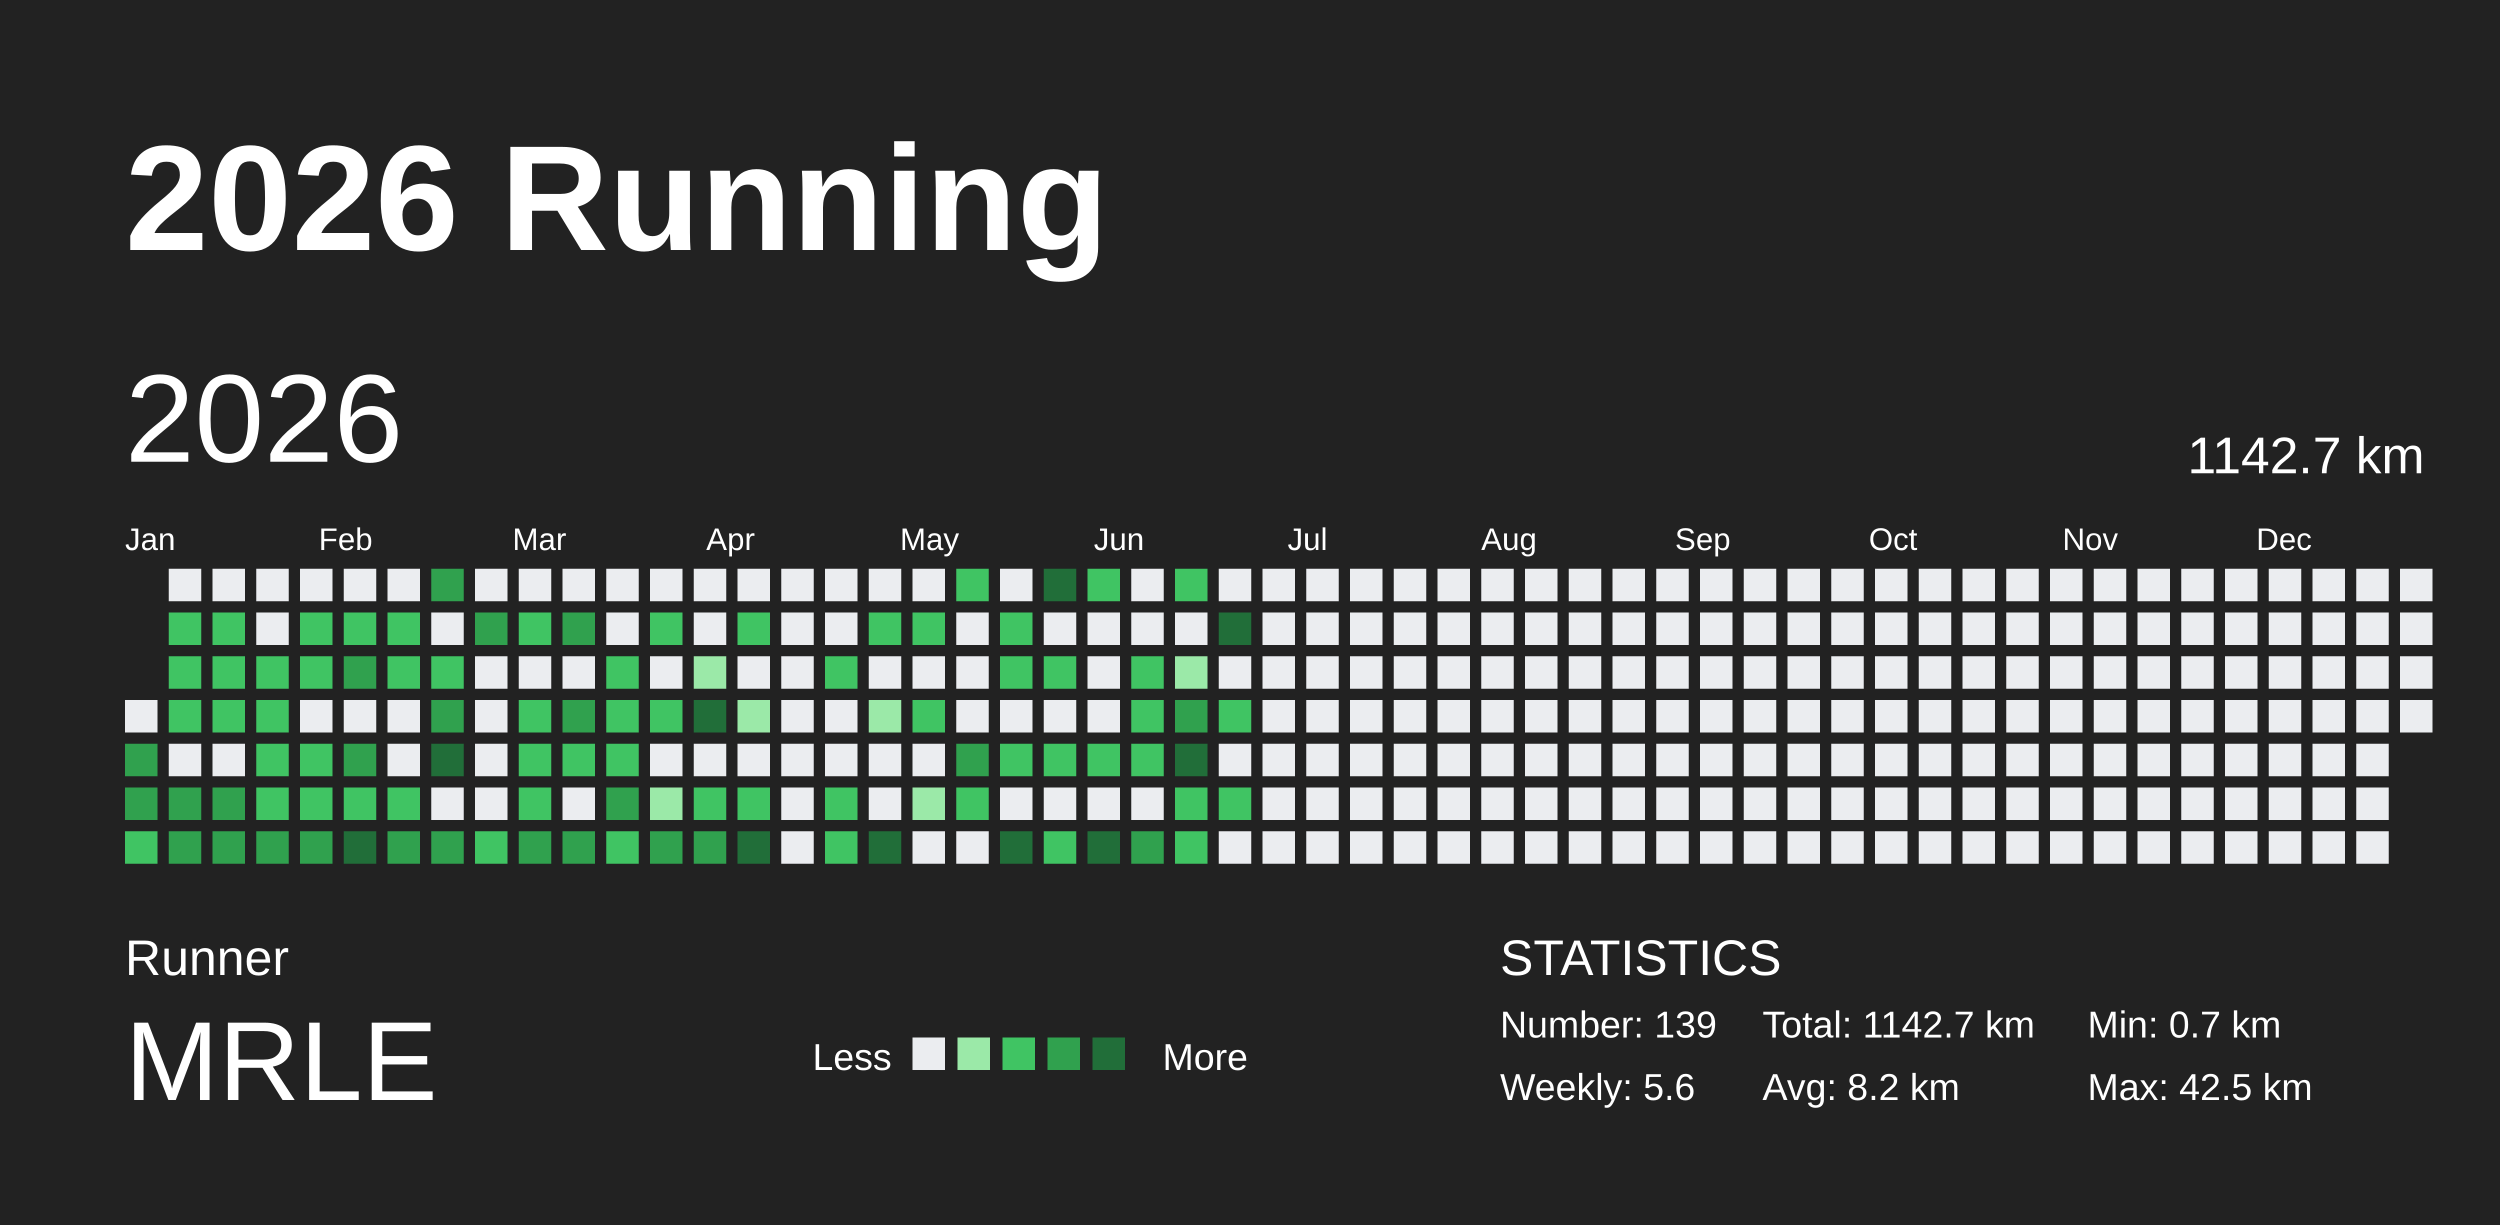
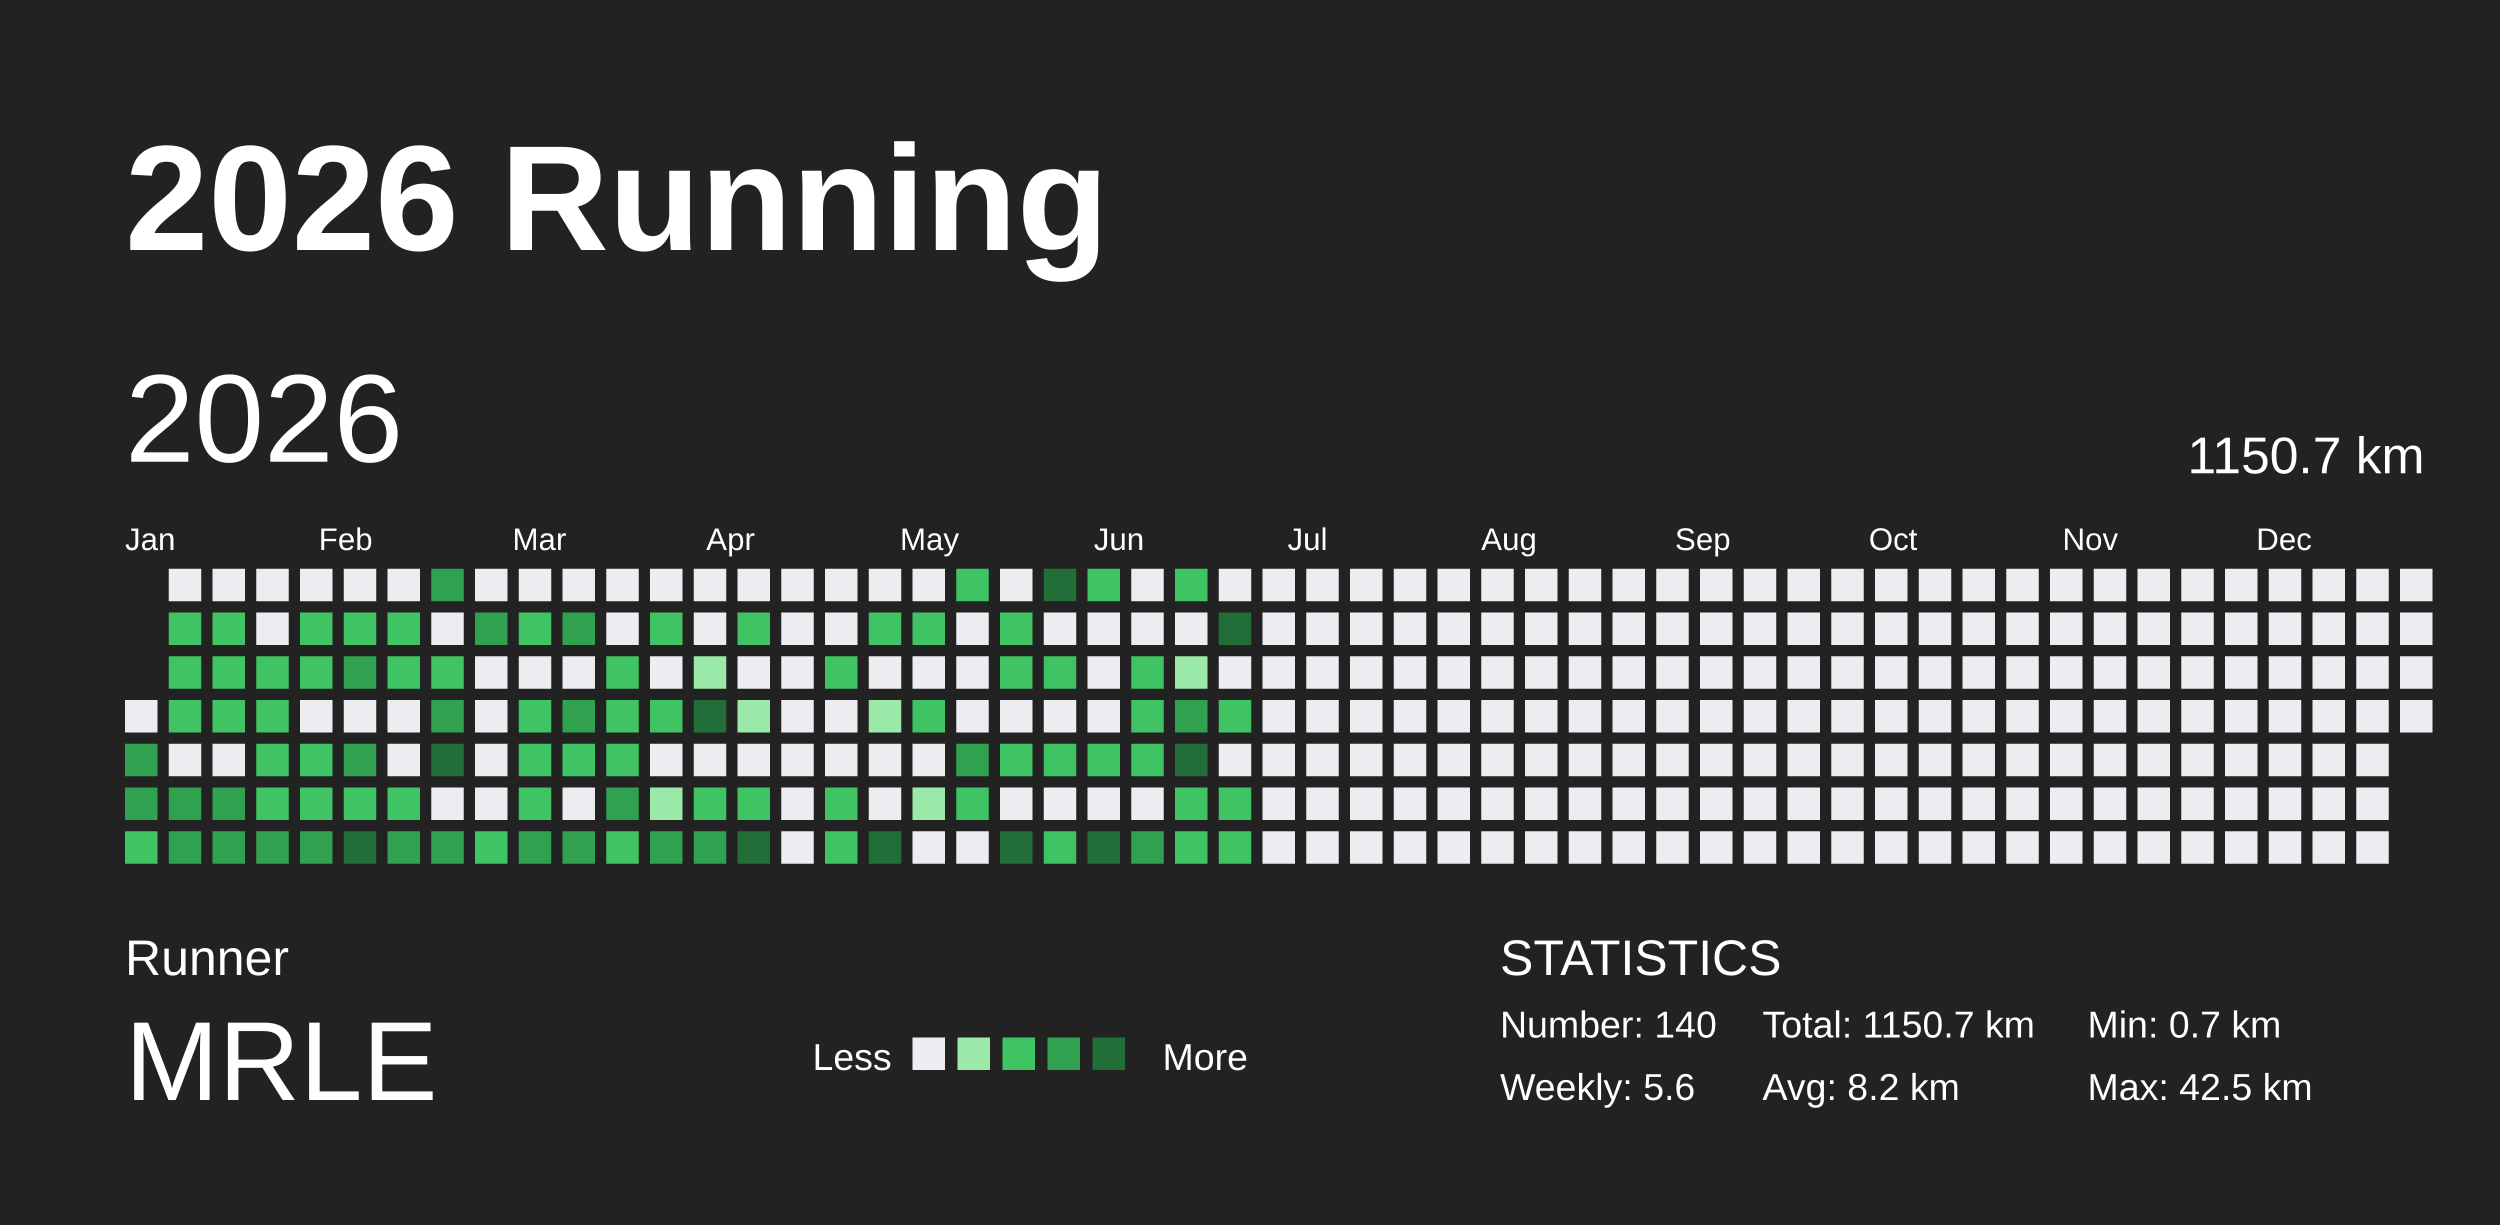
<svg xmlns="http://www.w3.org/2000/svg" baseProfile="full" height="98mm" version="1.1" viewBox="0,0,200,98" width="200mm">
  <defs />
  <rect fill="#222222" height="98" width="200" x="0" y="0" />
  <text fill="#FFFFFF" style="font-size:12px; font-family:Arial; font-weight:bold;" x="10" y="20">2026 Running</text>
  <text fill="#FFFFFF" style="font-size:4px; font-family:Arial" x="10" y="78">Runner</text>
  <text fill="#FFFFFF" style="font-size:9px; font-family:Arial" x="10" y="88">MRLE</text>
  <text fill="#FFFFFF" style="font-size:3px; font-family:Arial" x="65" y="85.6">Less</text>
  <rect fill="#ebedf0" height="2.6" width="2.6" x="73" y="83" />
  <rect fill="#9be9a8" height="2.6" width="2.6" x="76.6" y="83" />
  <rect fill="#40c463" height="2.6" width="2.6" x="80.2" y="83" />
  <rect fill="#30a14e" height="2.6" width="2.6" x="83.8" y="83" />
  <rect fill="#216e39" height="2.6" width="2.6" x="87.4" y="83" />
  <text fill="#FFFFFF" style="font-size:3px; font-family:Arial" x="93" y="85.6">More</text>
  <text fill="#FFFFFF" style="font-size:4px; font-family:Arial" x="120" y="78">STATISTICS</text>
-   <text fill="#FFFFFF" style="font-size:3px; font-family:Arial" x="120" y="83">Number: 139</text>
+   <text fill="#FFFFFF" style="font-size:3px; font-family:Arial" x="120" y="83">Number: 140</text>
  <text fill="#FFFFFF" style="font-size:3px; font-family:Arial" x="120" y="88">Weekly: 5.6</text>
-   <text fill="#FFFFFF" style="font-size:3px; font-family:Arial" x="141" y="83">Total: 1142.7 km</text>
+   <text fill="#FFFFFF" style="font-size:3px; font-family:Arial" x="141" y="83">Total: 1150.7 km</text>
  <text fill="#FFFFFF" style="font-size:3px; font-family:Arial" x="141" y="88">Avg: 8.2 km</text>
  <text fill="#FFFFFF" style="font-size:3px; font-family:Arial" x="167" y="83">Min: 0.7 km</text>
  <text fill="#FFFFFF" style="font-size:3px; font-family:Arial" x="167" y="88">Max: 42.5 km</text>
  <text dominant-baseline="hanging" fill="#FFFFFF" style="font-size:10.0px; font-family:Arial;" x="10" y="30">2026</text>
-   <text dominant-baseline="hanging" fill="#FFFFFF" style="font-size:4.125px; font-family:Arial;" x="175" y="35">1142.7 km</text>
+   <text dominant-baseline="hanging" fill="#FFFFFF" style="font-size:4.125px; font-family:Arial;" x="175" y="35">1150.7 km</text>
  <text fill="#FFFFFF" style="font-size:2.5px; font-family:Arial" x="10.0" y="44">Jan</text>
  <text fill="#FFFFFF" style="font-size:2.5px; font-family:Arial" x="25.5" y="44">Feb</text>
  <text fill="#FFFFFF" style="font-size:2.5px; font-family:Arial" x="41.0" y="44">Mar</text>
  <text fill="#FFFFFF" style="font-size:2.5px; font-family:Arial" x="56.5" y="44">Apr</text>
  <text fill="#FFFFFF" style="font-size:2.5px; font-family:Arial" x="72.0" y="44">May</text>
  <text fill="#FFFFFF" style="font-size:2.5px; font-family:Arial" x="87.5" y="44">Jun</text>
  <text fill="#FFFFFF" style="font-size:2.5px; font-family:Arial" x="103.0" y="44">Jul</text>
  <text fill="#FFFFFF" style="font-size:2.5px; font-family:Arial" x="118.5" y="44">Aug</text>
  <text fill="#FFFFFF" style="font-size:2.5px; font-family:Arial" x="134.0" y="44">Sep</text>
  <text fill="#FFFFFF" style="font-size:2.5px; font-family:Arial" x="149.5" y="44">Oct</text>
  <text fill="#FFFFFF" style="font-size:2.5px; font-family:Arial" x="165.0" y="44">Nov</text>
  <text fill="#FFFFFF" style="font-size:2.5px; font-family:Arial" x="180.5" y="44">Dec</text>
  <rect fill="#ebedf0" height="2.6" width="2.6" x="10.0" y="56.0" />
  <rect fill="#30a14e" height="2.6" width="2.6" x="10.0" y="59.5" />
  <rect fill="#30a14e" height="2.6" width="2.6" x="10.0" y="63.0" />
  <rect fill="#40c463" height="2.6" width="2.6" x="10.0" y="66.5" />
  <rect fill="#ebedf0" height="2.6" width="2.6" x="13.5" y="45.5" />
  <rect fill="#40c463" height="2.6" width="2.6" x="13.5" y="49.0" />
  <rect fill="#40c463" height="2.6" width="2.6" x="13.5" y="52.5" />
  <rect fill="#40c463" height="2.6" width="2.6" x="13.5" y="56.0" />
  <rect fill="#ebedf0" height="2.6" width="2.6" x="13.5" y="59.5" />
  <rect fill="#30a14e" height="2.6" width="2.6" x="13.5" y="63.0" />
  <rect fill="#30a14e" height="2.6" width="2.6" x="13.5" y="66.5" />
  <rect fill="#ebedf0" height="2.6" width="2.6" x="17.0" y="45.5" />
  <rect fill="#40c463" height="2.6" width="2.6" x="17.0" y="49.0" />
  <rect fill="#40c463" height="2.6" width="2.6" x="17.0" y="52.5" />
  <rect fill="#40c463" height="2.6" width="2.6" x="17.0" y="56.0" />
  <rect fill="#ebedf0" height="2.6" width="2.6" x="17.0" y="59.5" />
  <rect fill="#30a14e" height="2.6" width="2.6" x="17.0" y="63.0" />
  <rect fill="#30a14e" height="2.6" width="2.6" x="17.0" y="66.5" />
  <rect fill="#ebedf0" height="2.6" width="2.6" x="20.5" y="45.5" />
  <rect fill="#ebedf0" height="2.6" width="2.6" x="20.5" y="49.0" />
  <rect fill="#40c463" height="2.6" width="2.6" x="20.5" y="52.5" />
  <rect fill="#40c463" height="2.6" width="2.6" x="20.5" y="56.0" />
  <rect fill="#40c463" height="2.6" width="2.6" x="20.5" y="59.5" />
  <rect fill="#40c463" height="2.6" width="2.6" x="20.5" y="63.0" />
  <rect fill="#30a14e" height="2.6" width="2.6" x="20.5" y="66.5" />
  <rect fill="#ebedf0" height="2.6" width="2.6" x="24.0" y="45.5" />
  <rect fill="#40c463" height="2.6" width="2.6" x="24.0" y="49.0" />
  <rect fill="#40c463" height="2.6" width="2.6" x="24.0" y="52.5" />
  <rect fill="#ebedf0" height="2.6" width="2.6" x="24.0" y="56.0" />
  <rect fill="#40c463" height="2.6" width="2.6" x="24.0" y="59.5" />
  <rect fill="#40c463" height="2.6" width="2.6" x="24.0" y="63.0" />
  <rect fill="#30a14e" height="2.6" width="2.6" x="24.0" y="66.5" />
  <rect fill="#ebedf0" height="2.6" width="2.6" x="27.5" y="45.5" />
  <rect fill="#40c463" height="2.6" width="2.6" x="27.5" y="49.0" />
  <rect fill="#30a14e" height="2.6" width="2.6" x="27.5" y="52.5" />
  <rect fill="#ebedf0" height="2.6" width="2.6" x="27.5" y="56.0" />
  <rect fill="#30a14e" height="2.6" width="2.6" x="27.5" y="59.5" />
  <rect fill="#40c463" height="2.6" width="2.6" x="27.5" y="63.0" />
  <rect fill="#216e39" height="2.6" width="2.6" x="27.5" y="66.5" />
  <rect fill="#ebedf0" height="2.6" width="2.6" x="31.0" y="45.5" />
  <rect fill="#40c463" height="2.6" width="2.6" x="31.0" y="49.0" />
  <rect fill="#40c463" height="2.6" width="2.6" x="31.0" y="52.5" />
  <rect fill="#ebedf0" height="2.6" width="2.6" x="31.0" y="56.0" />
  <rect fill="#ebedf0" height="2.6" width="2.6" x="31.0" y="59.5" />
  <rect fill="#40c463" height="2.6" width="2.6" x="31.0" y="63.0" />
  <rect fill="#30a14e" height="2.6" width="2.6" x="31.0" y="66.5" />
  <rect fill="#30a14e" height="2.6" width="2.6" x="34.5" y="45.5" />
  <rect fill="#ebedf0" height="2.6" width="2.6" x="34.5" y="49.0" />
  <rect fill="#40c463" height="2.6" width="2.6" x="34.5" y="52.5" />
  <rect fill="#30a14e" height="2.6" width="2.6" x="34.5" y="56.0" />
  <rect fill="#216e39" height="2.6" width="2.6" x="34.5" y="59.5" />
  <rect fill="#ebedf0" height="2.6" width="2.6" x="34.5" y="63.0" />
  <rect fill="#30a14e" height="2.6" width="2.6" x="34.5" y="66.5" />
  <rect fill="#ebedf0" height="2.6" width="2.6" x="38.0" y="45.5" />
  <rect fill="#30a14e" height="2.6" width="2.6" x="38.0" y="49.0" />
  <rect fill="#ebedf0" height="2.6" width="2.6" x="38.0" y="52.5" />
  <rect fill="#ebedf0" height="2.6" width="2.6" x="38.0" y="56.0" />
  <rect fill="#ebedf0" height="2.6" width="2.6" x="38.0" y="59.5" />
  <rect fill="#ebedf0" height="2.6" width="2.6" x="38.0" y="63.0" />
  <rect fill="#40c463" height="2.6" width="2.6" x="38.0" y="66.5" />
  <rect fill="#ebedf0" height="2.6" width="2.6" x="41.5" y="45.5" />
  <rect fill="#40c463" height="2.6" width="2.6" x="41.5" y="49.0" />
  <rect fill="#ebedf0" height="2.6" width="2.6" x="41.5" y="52.5" />
  <rect fill="#40c463" height="2.6" width="2.6" x="41.5" y="56.0" />
  <rect fill="#40c463" height="2.6" width="2.6" x="41.5" y="59.5" />
  <rect fill="#40c463" height="2.6" width="2.6" x="41.5" y="63.0" />
  <rect fill="#30a14e" height="2.6" width="2.6" x="41.5" y="66.5" />
  <rect fill="#ebedf0" height="2.6" width="2.6" x="45.0" y="45.5" />
  <rect fill="#30a14e" height="2.6" width="2.6" x="45.0" y="49.0" />
  <rect fill="#ebedf0" height="2.6" width="2.6" x="45.0" y="52.5" />
  <rect fill="#30a14e" height="2.6" width="2.6" x="45.0" y="56.0" />
  <rect fill="#40c463" height="2.6" width="2.6" x="45.0" y="59.5" />
  <rect fill="#ebedf0" height="2.6" width="2.6" x="45.0" y="63.0" />
  <rect fill="#30a14e" height="2.6" width="2.6" x="45.0" y="66.5" />
  <rect fill="#ebedf0" height="2.6" width="2.6" x="48.5" y="45.5" />
  <rect fill="#ebedf0" height="2.6" width="2.6" x="48.5" y="49.0" />
  <rect fill="#40c463" height="2.6" width="2.6" x="48.5" y="52.5" />
  <rect fill="#40c463" height="2.6" width="2.6" x="48.5" y="56.0" />
  <rect fill="#40c463" height="2.6" width="2.6" x="48.5" y="59.5" />
  <rect fill="#30a14e" height="2.6" width="2.6" x="48.5" y="63.0" />
  <rect fill="#40c463" height="2.6" width="2.6" x="48.5" y="66.5" />
  <rect fill="#ebedf0" height="2.6" width="2.6" x="52.0" y="45.5" />
  <rect fill="#40c463" height="2.6" width="2.6" x="52.0" y="49.0" />
  <rect fill="#ebedf0" height="2.6" width="2.6" x="52.0" y="52.5" />
  <rect fill="#40c463" height="2.6" width="2.6" x="52.0" y="56.0" />
  <rect fill="#ebedf0" height="2.6" width="2.6" x="52.0" y="59.5" />
  <rect fill="#9be9a8" height="2.6" width="2.6" x="52.0" y="63.0" />
  <rect fill="#30a14e" height="2.6" width="2.6" x="52.0" y="66.5" />
  <rect fill="#ebedf0" height="2.6" width="2.6" x="55.5" y="45.5" />
  <rect fill="#ebedf0" height="2.6" width="2.6" x="55.5" y="49.0" />
  <rect fill="#9be9a8" height="2.6" width="2.6" x="55.5" y="52.5" />
  <rect fill="#216e39" height="2.6" width="2.6" x="55.5" y="56.0" />
  <rect fill="#ebedf0" height="2.6" width="2.6" x="55.5" y="59.5" />
  <rect fill="#40c463" height="2.6" width="2.6" x="55.5" y="63.0" />
  <rect fill="#30a14e" height="2.6" width="2.6" x="55.5" y="66.5" />
  <rect fill="#ebedf0" height="2.6" width="2.6" x="59.0" y="45.5" />
  <rect fill="#40c463" height="2.6" width="2.6" x="59.0" y="49.0" />
  <rect fill="#ebedf0" height="2.6" width="2.6" x="59.0" y="52.5" />
  <rect fill="#9be9a8" height="2.6" width="2.6" x="59.0" y="56.0" />
  <rect fill="#ebedf0" height="2.6" width="2.6" x="59.0" y="59.5" />
  <rect fill="#40c463" height="2.6" width="2.6" x="59.0" y="63.0" />
  <rect fill="#216e39" height="2.6" width="2.6" x="59.0" y="66.5" />
  <rect fill="#ebedf0" height="2.6" width="2.6" x="62.5" y="45.5" />
  <rect fill="#ebedf0" height="2.6" width="2.6" x="62.5" y="49.0" />
  <rect fill="#ebedf0" height="2.6" width="2.6" x="62.5" y="52.5" />
  <rect fill="#ebedf0" height="2.6" width="2.6" x="62.5" y="56.0" />
  <rect fill="#ebedf0" height="2.6" width="2.6" x="62.5" y="59.5" />
  <rect fill="#ebedf0" height="2.6" width="2.6" x="62.5" y="63.0" />
  <rect fill="#ebedf0" height="2.6" width="2.6" x="62.5" y="66.5" />
  <rect fill="#ebedf0" height="2.6" width="2.6" x="66.0" y="45.5" />
  <rect fill="#ebedf0" height="2.6" width="2.6" x="66.0" y="49.0" />
  <rect fill="#40c463" height="2.6" width="2.6" x="66.0" y="52.5" />
  <rect fill="#ebedf0" height="2.6" width="2.6" x="66.0" y="56.0" />
  <rect fill="#ebedf0" height="2.6" width="2.6" x="66.0" y="59.5" />
  <rect fill="#40c463" height="2.6" width="2.6" x="66.0" y="63.0" />
  <rect fill="#40c463" height="2.6" width="2.6" x="66.0" y="66.5" />
  <rect fill="#ebedf0" height="2.6" width="2.6" x="69.5" y="45.5" />
  <rect fill="#40c463" height="2.6" width="2.6" x="69.5" y="49.0" />
  <rect fill="#ebedf0" height="2.6" width="2.6" x="69.5" y="52.5" />
  <rect fill="#9be9a8" height="2.6" width="2.6" x="69.5" y="56.0" />
  <rect fill="#ebedf0" height="2.6" width="2.6" x="69.5" y="59.5" />
  <rect fill="#ebedf0" height="2.6" width="2.6" x="69.5" y="63.0" />
  <rect fill="#216e39" height="2.6" width="2.6" x="69.5" y="66.5" />
  <rect fill="#ebedf0" height="2.6" width="2.6" x="73.0" y="45.5" />
  <rect fill="#40c463" height="2.6" width="2.6" x="73.0" y="49.0" />
  <rect fill="#ebedf0" height="2.6" width="2.6" x="73.0" y="52.5" />
  <rect fill="#40c463" height="2.6" width="2.6" x="73.0" y="56.0" />
  <rect fill="#ebedf0" height="2.6" width="2.6" x="73.0" y="59.5" />
  <rect fill="#9be9a8" height="2.6" width="2.6" x="73.0" y="63.0" />
  <rect fill="#ebedf0" height="2.6" width="2.6" x="73.0" y="66.5" />
  <rect fill="#40c463" height="2.6" width="2.6" x="76.5" y="45.5" />
  <rect fill="#ebedf0" height="2.6" width="2.6" x="76.5" y="49.0" />
  <rect fill="#ebedf0" height="2.6" width="2.6" x="76.5" y="52.5" />
  <rect fill="#ebedf0" height="2.6" width="2.6" x="76.5" y="56.0" />
  <rect fill="#30a14e" height="2.6" width="2.6" x="76.5" y="59.5" />
  <rect fill="#40c463" height="2.6" width="2.6" x="76.5" y="63.0" />
  <rect fill="#ebedf0" height="2.6" width="2.6" x="76.5" y="66.5" />
  <rect fill="#ebedf0" height="2.6" width="2.6" x="80.0" y="45.5" />
  <rect fill="#40c463" height="2.6" width="2.6" x="80.0" y="49.0" />
  <rect fill="#40c463" height="2.6" width="2.6" x="80.0" y="52.5" />
  <rect fill="#ebedf0" height="2.6" width="2.6" x="80.0" y="56.0" />
  <rect fill="#40c463" height="2.6" width="2.6" x="80.0" y="59.5" />
  <rect fill="#ebedf0" height="2.6" width="2.6" x="80.0" y="63.0" />
  <rect fill="#216e39" height="2.6" width="2.6" x="80.0" y="66.5" />
  <rect fill="#216e39" height="2.6" width="2.6" x="83.5" y="45.5" />
  <rect fill="#ebedf0" height="2.6" width="2.6" x="83.5" y="49.0" />
  <rect fill="#40c463" height="2.6" width="2.6" x="83.5" y="52.5" />
  <rect fill="#ebedf0" height="2.6" width="2.6" x="83.5" y="56.0" />
  <rect fill="#40c463" height="2.6" width="2.6" x="83.5" y="59.5" />
  <rect fill="#ebedf0" height="2.6" width="2.6" x="83.5" y="63.0" />
  <rect fill="#40c463" height="2.6" width="2.6" x="83.5" y="66.5" />
  <rect fill="#40c463" height="2.6" width="2.6" x="87.0" y="45.5" />
  <rect fill="#ebedf0" height="2.6" width="2.6" x="87.0" y="49.0" />
  <rect fill="#ebedf0" height="2.6" width="2.6" x="87.0" y="52.5" />
  <rect fill="#ebedf0" height="2.6" width="2.6" x="87.0" y="56.0" />
  <rect fill="#40c463" height="2.6" width="2.6" x="87.0" y="59.5" />
  <rect fill="#ebedf0" height="2.6" width="2.6" x="87.0" y="63.0" />
  <rect fill="#216e39" height="2.6" width="2.6" x="87.0" y="66.5" />
  <rect fill="#ebedf0" height="2.6" width="2.6" x="90.5" y="45.5" />
  <rect fill="#ebedf0" height="2.6" width="2.6" x="90.5" y="49.0" />
  <rect fill="#40c463" height="2.6" width="2.6" x="90.5" y="52.5" />
  <rect fill="#40c463" height="2.6" width="2.6" x="90.5" y="56.0" />
  <rect fill="#40c463" height="2.6" width="2.6" x="90.5" y="59.5" />
  <rect fill="#ebedf0" height="2.6" width="2.6" x="90.5" y="63.0" />
  <rect fill="#30a14e" height="2.6" width="2.6" x="90.5" y="66.5" />
  <rect fill="#40c463" height="2.6" width="2.6" x="94.0" y="45.5" />
  <rect fill="#ebedf0" height="2.6" width="2.6" x="94.0" y="49.0" />
  <rect fill="#9be9a8" height="2.6" width="2.6" x="94.0" y="52.5" />
  <rect fill="#30a14e" height="2.6" width="2.6" x="94.0" y="56.0" />
  <rect fill="#216e39" height="2.6" width="2.6" x="94.0" y="59.5" />
  <rect fill="#40c463" height="2.6" width="2.6" x="94.0" y="63.0" />
  <rect fill="#40c463" height="2.6" width="2.6" x="94.0" y="66.5" />
  <rect fill="#ebedf0" height="2.6" width="2.6" x="97.5" y="45.5" />
  <rect fill="#216e39" height="2.6" width="2.6" x="97.5" y="49.0" />
  <rect fill="#ebedf0" height="2.6" width="2.6" x="97.5" y="52.5" />
  <rect fill="#40c463" height="2.6" width="2.6" x="97.5" y="56.0" />
  <rect fill="#ebedf0" height="2.6" width="2.6" x="97.5" y="59.5" />
  <rect fill="#40c463" height="2.6" width="2.6" x="97.5" y="63.0" />
-   <rect fill="#ebedf0" height="2.6" width="2.6" x="97.5" y="66.5" />
+   <rect fill="#40c463" height="2.6" width="2.6" x="97.5" y="66.5" />
  <rect fill="#ebedf0" height="2.6" width="2.6" x="101.0" y="45.5" />
  <rect fill="#ebedf0" height="2.6" width="2.6" x="101.0" y="49.0" />
  <rect fill="#ebedf0" height="2.6" width="2.6" x="101.0" y="52.5" />
  <rect fill="#ebedf0" height="2.6" width="2.6" x="101.0" y="56.0" />
  <rect fill="#ebedf0" height="2.6" width="2.6" x="101.0" y="59.5" />
  <rect fill="#ebedf0" height="2.6" width="2.6" x="101.0" y="63.0" />
  <rect fill="#ebedf0" height="2.6" width="2.6" x="101.0" y="66.5" />
  <rect fill="#ebedf0" height="2.6" width="2.6" x="104.5" y="45.5" />
  <rect fill="#ebedf0" height="2.6" width="2.6" x="104.5" y="49.0" />
  <rect fill="#ebedf0" height="2.6" width="2.6" x="104.5" y="52.5" />
  <rect fill="#ebedf0" height="2.6" width="2.6" x="104.5" y="56.0" />
  <rect fill="#ebedf0" height="2.6" width="2.6" x="104.5" y="59.5" />
  <rect fill="#ebedf0" height="2.6" width="2.6" x="104.5" y="63.0" />
  <rect fill="#ebedf0" height="2.6" width="2.6" x="104.5" y="66.5" />
  <rect fill="#ebedf0" height="2.6" width="2.6" x="108.0" y="45.5" />
  <rect fill="#ebedf0" height="2.6" width="2.6" x="108.0" y="49.0" />
  <rect fill="#ebedf0" height="2.6" width="2.6" x="108.0" y="52.5" />
  <rect fill="#ebedf0" height="2.6" width="2.6" x="108.0" y="56.0" />
  <rect fill="#ebedf0" height="2.6" width="2.6" x="108.0" y="59.5" />
  <rect fill="#ebedf0" height="2.6" width="2.6" x="108.0" y="63.0" />
  <rect fill="#ebedf0" height="2.6" width="2.6" x="108.0" y="66.5" />
  <rect fill="#ebedf0" height="2.6" width="2.6" x="111.5" y="45.5" />
  <rect fill="#ebedf0" height="2.6" width="2.6" x="111.5" y="49.0" />
  <rect fill="#ebedf0" height="2.6" width="2.6" x="111.5" y="52.5" />
  <rect fill="#ebedf0" height="2.6" width="2.6" x="111.5" y="56.0" />
  <rect fill="#ebedf0" height="2.6" width="2.6" x="111.5" y="59.5" />
  <rect fill="#ebedf0" height="2.6" width="2.6" x="111.5" y="63.0" />
  <rect fill="#ebedf0" height="2.6" width="2.6" x="111.5" y="66.5" />
  <rect fill="#ebedf0" height="2.6" width="2.6" x="115.0" y="45.5" />
  <rect fill="#ebedf0" height="2.6" width="2.6" x="115.0" y="49.0" />
  <rect fill="#ebedf0" height="2.6" width="2.6" x="115.0" y="52.5" />
  <rect fill="#ebedf0" height="2.6" width="2.6" x="115.0" y="56.0" />
  <rect fill="#ebedf0" height="2.6" width="2.6" x="115.0" y="59.5" />
  <rect fill="#ebedf0" height="2.6" width="2.6" x="115.0" y="63.0" />
  <rect fill="#ebedf0" height="2.6" width="2.6" x="115.0" y="66.5" />
  <rect fill="#ebedf0" height="2.6" width="2.6" x="118.5" y="45.5" />
  <rect fill="#ebedf0" height="2.6" width="2.6" x="118.5" y="49.0" />
  <rect fill="#ebedf0" height="2.6" width="2.6" x="118.5" y="52.5" />
  <rect fill="#ebedf0" height="2.6" width="2.6" x="118.5" y="56.0" />
  <rect fill="#ebedf0" height="2.6" width="2.6" x="118.5" y="59.5" />
  <rect fill="#ebedf0" height="2.6" width="2.6" x="118.5" y="63.0" />
  <rect fill="#ebedf0" height="2.6" width="2.6" x="118.5" y="66.5" />
  <rect fill="#ebedf0" height="2.6" width="2.6" x="122.0" y="45.5" />
  <rect fill="#ebedf0" height="2.6" width="2.6" x="122.0" y="49.0" />
  <rect fill="#ebedf0" height="2.6" width="2.6" x="122.0" y="52.5" />
  <rect fill="#ebedf0" height="2.6" width="2.6" x="122.0" y="56.0" />
  <rect fill="#ebedf0" height="2.6" width="2.6" x="122.0" y="59.5" />
  <rect fill="#ebedf0" height="2.6" width="2.6" x="122.0" y="63.0" />
  <rect fill="#ebedf0" height="2.6" width="2.6" x="122.0" y="66.5" />
  <rect fill="#ebedf0" height="2.6" width="2.6" x="125.5" y="45.5" />
  <rect fill="#ebedf0" height="2.6" width="2.6" x="125.5" y="49.0" />
  <rect fill="#ebedf0" height="2.6" width="2.6" x="125.5" y="52.5" />
  <rect fill="#ebedf0" height="2.6" width="2.6" x="125.5" y="56.0" />
  <rect fill="#ebedf0" height="2.6" width="2.6" x="125.5" y="59.5" />
  <rect fill="#ebedf0" height="2.6" width="2.6" x="125.5" y="63.0" />
  <rect fill="#ebedf0" height="2.6" width="2.6" x="125.5" y="66.5" />
  <rect fill="#ebedf0" height="2.6" width="2.6" x="129.0" y="45.5" />
  <rect fill="#ebedf0" height="2.6" width="2.6" x="129.0" y="49.0" />
  <rect fill="#ebedf0" height="2.6" width="2.6" x="129.0" y="52.5" />
  <rect fill="#ebedf0" height="2.6" width="2.6" x="129.0" y="56.0" />
  <rect fill="#ebedf0" height="2.6" width="2.6" x="129.0" y="59.5" />
  <rect fill="#ebedf0" height="2.6" width="2.6" x="129.0" y="63.0" />
  <rect fill="#ebedf0" height="2.6" width="2.6" x="129.0" y="66.5" />
  <rect fill="#ebedf0" height="2.6" width="2.6" x="132.5" y="45.5" />
  <rect fill="#ebedf0" height="2.6" width="2.6" x="132.5" y="49.0" />
  <rect fill="#ebedf0" height="2.6" width="2.6" x="132.5" y="52.5" />
  <rect fill="#ebedf0" height="2.6" width="2.6" x="132.5" y="56.0" />
  <rect fill="#ebedf0" height="2.6" width="2.6" x="132.5" y="59.5" />
  <rect fill="#ebedf0" height="2.6" width="2.6" x="132.5" y="63.0" />
  <rect fill="#ebedf0" height="2.6" width="2.6" x="132.5" y="66.5" />
  <rect fill="#ebedf0" height="2.6" width="2.6" x="136.0" y="45.5" />
  <rect fill="#ebedf0" height="2.6" width="2.6" x="136.0" y="49.0" />
  <rect fill="#ebedf0" height="2.6" width="2.6" x="136.0" y="52.5" />
  <rect fill="#ebedf0" height="2.6" width="2.6" x="136.0" y="56.0" />
  <rect fill="#ebedf0" height="2.6" width="2.6" x="136.0" y="59.5" />
  <rect fill="#ebedf0" height="2.6" width="2.6" x="136.0" y="63.0" />
  <rect fill="#ebedf0" height="2.6" width="2.6" x="136.0" y="66.5" />
  <rect fill="#ebedf0" height="2.6" width="2.6" x="139.5" y="45.5" />
  <rect fill="#ebedf0" height="2.6" width="2.6" x="139.5" y="49.0" />
  <rect fill="#ebedf0" height="2.6" width="2.6" x="139.5" y="52.5" />
  <rect fill="#ebedf0" height="2.6" width="2.6" x="139.5" y="56.0" />
  <rect fill="#ebedf0" height="2.6" width="2.6" x="139.5" y="59.5" />
  <rect fill="#ebedf0" height="2.6" width="2.6" x="139.5" y="63.0" />
  <rect fill="#ebedf0" height="2.6" width="2.6" x="139.5" y="66.5" />
  <rect fill="#ebedf0" height="2.6" width="2.6" x="143.0" y="45.5" />
  <rect fill="#ebedf0" height="2.6" width="2.6" x="143.0" y="49.0" />
  <rect fill="#ebedf0" height="2.6" width="2.6" x="143.0" y="52.5" />
  <rect fill="#ebedf0" height="2.6" width="2.6" x="143.0" y="56.0" />
  <rect fill="#ebedf0" height="2.6" width="2.6" x="143.0" y="59.5" />
  <rect fill="#ebedf0" height="2.6" width="2.6" x="143.0" y="63.0" />
  <rect fill="#ebedf0" height="2.6" width="2.6" x="143.0" y="66.5" />
  <rect fill="#ebedf0" height="2.6" width="2.6" x="146.5" y="45.5" />
  <rect fill="#ebedf0" height="2.6" width="2.6" x="146.5" y="49.0" />
  <rect fill="#ebedf0" height="2.6" width="2.6" x="146.5" y="52.5" />
  <rect fill="#ebedf0" height="2.6" width="2.6" x="146.5" y="56.0" />
  <rect fill="#ebedf0" height="2.6" width="2.6" x="146.5" y="59.5" />
  <rect fill="#ebedf0" height="2.6" width="2.6" x="146.5" y="63.0" />
  <rect fill="#ebedf0" height="2.6" width="2.6" x="146.5" y="66.5" />
  <rect fill="#ebedf0" height="2.6" width="2.6" x="150.0" y="45.5" />
  <rect fill="#ebedf0" height="2.6" width="2.6" x="150.0" y="49.0" />
  <rect fill="#ebedf0" height="2.6" width="2.6" x="150.0" y="52.5" />
  <rect fill="#ebedf0" height="2.6" width="2.6" x="150.0" y="56.0" />
  <rect fill="#ebedf0" height="2.6" width="2.6" x="150.0" y="59.5" />
  <rect fill="#ebedf0" height="2.6" width="2.6" x="150.0" y="63.0" />
  <rect fill="#ebedf0" height="2.6" width="2.6" x="150.0" y="66.5" />
  <rect fill="#ebedf0" height="2.6" width="2.6" x="153.5" y="45.5" />
  <rect fill="#ebedf0" height="2.6" width="2.6" x="153.5" y="49.0" />
  <rect fill="#ebedf0" height="2.6" width="2.6" x="153.5" y="52.5" />
  <rect fill="#ebedf0" height="2.6" width="2.6" x="153.5" y="56.0" />
  <rect fill="#ebedf0" height="2.6" width="2.6" x="153.5" y="59.5" />
  <rect fill="#ebedf0" height="2.6" width="2.6" x="153.5" y="63.0" />
  <rect fill="#ebedf0" height="2.6" width="2.6" x="153.5" y="66.5" />
  <rect fill="#ebedf0" height="2.6" width="2.6" x="157.0" y="45.5" />
  <rect fill="#ebedf0" height="2.6" width="2.6" x="157.0" y="49.0" />
  <rect fill="#ebedf0" height="2.6" width="2.6" x="157.0" y="52.5" />
  <rect fill="#ebedf0" height="2.6" width="2.6" x="157.0" y="56.0" />
  <rect fill="#ebedf0" height="2.6" width="2.6" x="157.0" y="59.5" />
  <rect fill="#ebedf0" height="2.6" width="2.6" x="157.0" y="63.0" />
  <rect fill="#ebedf0" height="2.6" width="2.6" x="157.0" y="66.5" />
  <rect fill="#ebedf0" height="2.6" width="2.6" x="160.5" y="45.5" />
  <rect fill="#ebedf0" height="2.6" width="2.6" x="160.5" y="49.0" />
  <rect fill="#ebedf0" height="2.6" width="2.6" x="160.5" y="52.5" />
  <rect fill="#ebedf0" height="2.6" width="2.6" x="160.5" y="56.0" />
  <rect fill="#ebedf0" height="2.6" width="2.6" x="160.5" y="59.5" />
  <rect fill="#ebedf0" height="2.6" width="2.6" x="160.5" y="63.0" />
  <rect fill="#ebedf0" height="2.6" width="2.6" x="160.5" y="66.5" />
  <rect fill="#ebedf0" height="2.6" width="2.6" x="164.0" y="45.5" />
  <rect fill="#ebedf0" height="2.6" width="2.6" x="164.0" y="49.0" />
  <rect fill="#ebedf0" height="2.6" width="2.6" x="164.0" y="52.5" />
  <rect fill="#ebedf0" height="2.6" width="2.6" x="164.0" y="56.0" />
  <rect fill="#ebedf0" height="2.6" width="2.6" x="164.0" y="59.5" />
  <rect fill="#ebedf0" height="2.6" width="2.6" x="164.0" y="63.0" />
  <rect fill="#ebedf0" height="2.6" width="2.6" x="164.0" y="66.5" />
  <rect fill="#ebedf0" height="2.6" width="2.6" x="167.5" y="45.5" />
  <rect fill="#ebedf0" height="2.6" width="2.6" x="167.5" y="49.0" />
  <rect fill="#ebedf0" height="2.6" width="2.6" x="167.5" y="52.5" />
  <rect fill="#ebedf0" height="2.6" width="2.6" x="167.5" y="56.0" />
  <rect fill="#ebedf0" height="2.6" width="2.6" x="167.5" y="59.5" />
  <rect fill="#ebedf0" height="2.6" width="2.6" x="167.5" y="63.0" />
  <rect fill="#ebedf0" height="2.6" width="2.6" x="167.5" y="66.5" />
  <rect fill="#ebedf0" height="2.6" width="2.6" x="171.0" y="45.5" />
  <rect fill="#ebedf0" height="2.6" width="2.6" x="171.0" y="49.0" />
  <rect fill="#ebedf0" height="2.6" width="2.6" x="171.0" y="52.5" />
  <rect fill="#ebedf0" height="2.6" width="2.6" x="171.0" y="56.0" />
  <rect fill="#ebedf0" height="2.6" width="2.6" x="171.0" y="59.5" />
  <rect fill="#ebedf0" height="2.6" width="2.6" x="171.0" y="63.0" />
  <rect fill="#ebedf0" height="2.6" width="2.6" x="171.0" y="66.5" />
  <rect fill="#ebedf0" height="2.6" width="2.6" x="174.5" y="45.5" />
  <rect fill="#ebedf0" height="2.6" width="2.6" x="174.5" y="49.0" />
  <rect fill="#ebedf0" height="2.6" width="2.6" x="174.5" y="52.5" />
  <rect fill="#ebedf0" height="2.6" width="2.6" x="174.5" y="56.0" />
  <rect fill="#ebedf0" height="2.6" width="2.6" x="174.5" y="59.5" />
  <rect fill="#ebedf0" height="2.6" width="2.6" x="174.5" y="63.0" />
  <rect fill="#ebedf0" height="2.6" width="2.6" x="174.5" y="66.5" />
  <rect fill="#ebedf0" height="2.6" width="2.6" x="178.0" y="45.5" />
  <rect fill="#ebedf0" height="2.6" width="2.6" x="178.0" y="49.0" />
  <rect fill="#ebedf0" height="2.6" width="2.6" x="178.0" y="52.5" />
  <rect fill="#ebedf0" height="2.6" width="2.6" x="178.0" y="56.0" />
  <rect fill="#ebedf0" height="2.6" width="2.6" x="178.0" y="59.5" />
  <rect fill="#ebedf0" height="2.6" width="2.6" x="178.0" y="63.0" />
  <rect fill="#ebedf0" height="2.6" width="2.6" x="178.0" y="66.5" />
  <rect fill="#ebedf0" height="2.6" width="2.6" x="181.5" y="45.5" />
  <rect fill="#ebedf0" height="2.6" width="2.6" x="181.5" y="49.0" />
  <rect fill="#ebedf0" height="2.6" width="2.6" x="181.5" y="52.5" />
  <rect fill="#ebedf0" height="2.6" width="2.6" x="181.5" y="56.0" />
  <rect fill="#ebedf0" height="2.6" width="2.6" x="181.5" y="59.5" />
  <rect fill="#ebedf0" height="2.6" width="2.6" x="181.5" y="63.0" />
  <rect fill="#ebedf0" height="2.6" width="2.6" x="181.5" y="66.5" />
  <rect fill="#ebedf0" height="2.6" width="2.6" x="185.0" y="45.5" />
  <rect fill="#ebedf0" height="2.6" width="2.6" x="185.0" y="49.0" />
  <rect fill="#ebedf0" height="2.6" width="2.6" x="185.0" y="52.5" />
  <rect fill="#ebedf0" height="2.6" width="2.6" x="185.0" y="56.0" />
  <rect fill="#ebedf0" height="2.6" width="2.6" x="185.0" y="59.5" />
  <rect fill="#ebedf0" height="2.6" width="2.6" x="185.0" y="63.0" />
  <rect fill="#ebedf0" height="2.6" width="2.6" x="185.0" y="66.5" />
  <rect fill="#ebedf0" height="2.6" width="2.6" x="188.5" y="45.5" />
  <rect fill="#ebedf0" height="2.6" width="2.6" x="188.5" y="49.0" />
  <rect fill="#ebedf0" height="2.6" width="2.6" x="188.5" y="52.5" />
  <rect fill="#ebedf0" height="2.6" width="2.6" x="188.5" y="56.0" />
  <rect fill="#ebedf0" height="2.6" width="2.6" x="188.5" y="59.5" />
  <rect fill="#ebedf0" height="2.6" width="2.6" x="188.5" y="63.0" />
  <rect fill="#ebedf0" height="2.6" width="2.6" x="188.5" y="66.5" />
  <rect fill="#ebedf0" height="2.6" width="2.6" x="192.0" y="45.5" />
  <rect fill="#ebedf0" height="2.6" width="2.6" x="192.0" y="49.0" />
  <rect fill="#ebedf0" height="2.6" width="2.6" x="192.0" y="52.5" />
  <rect fill="#ebedf0" height="2.6" width="2.6" x="192.0" y="56.0" />
</svg>
